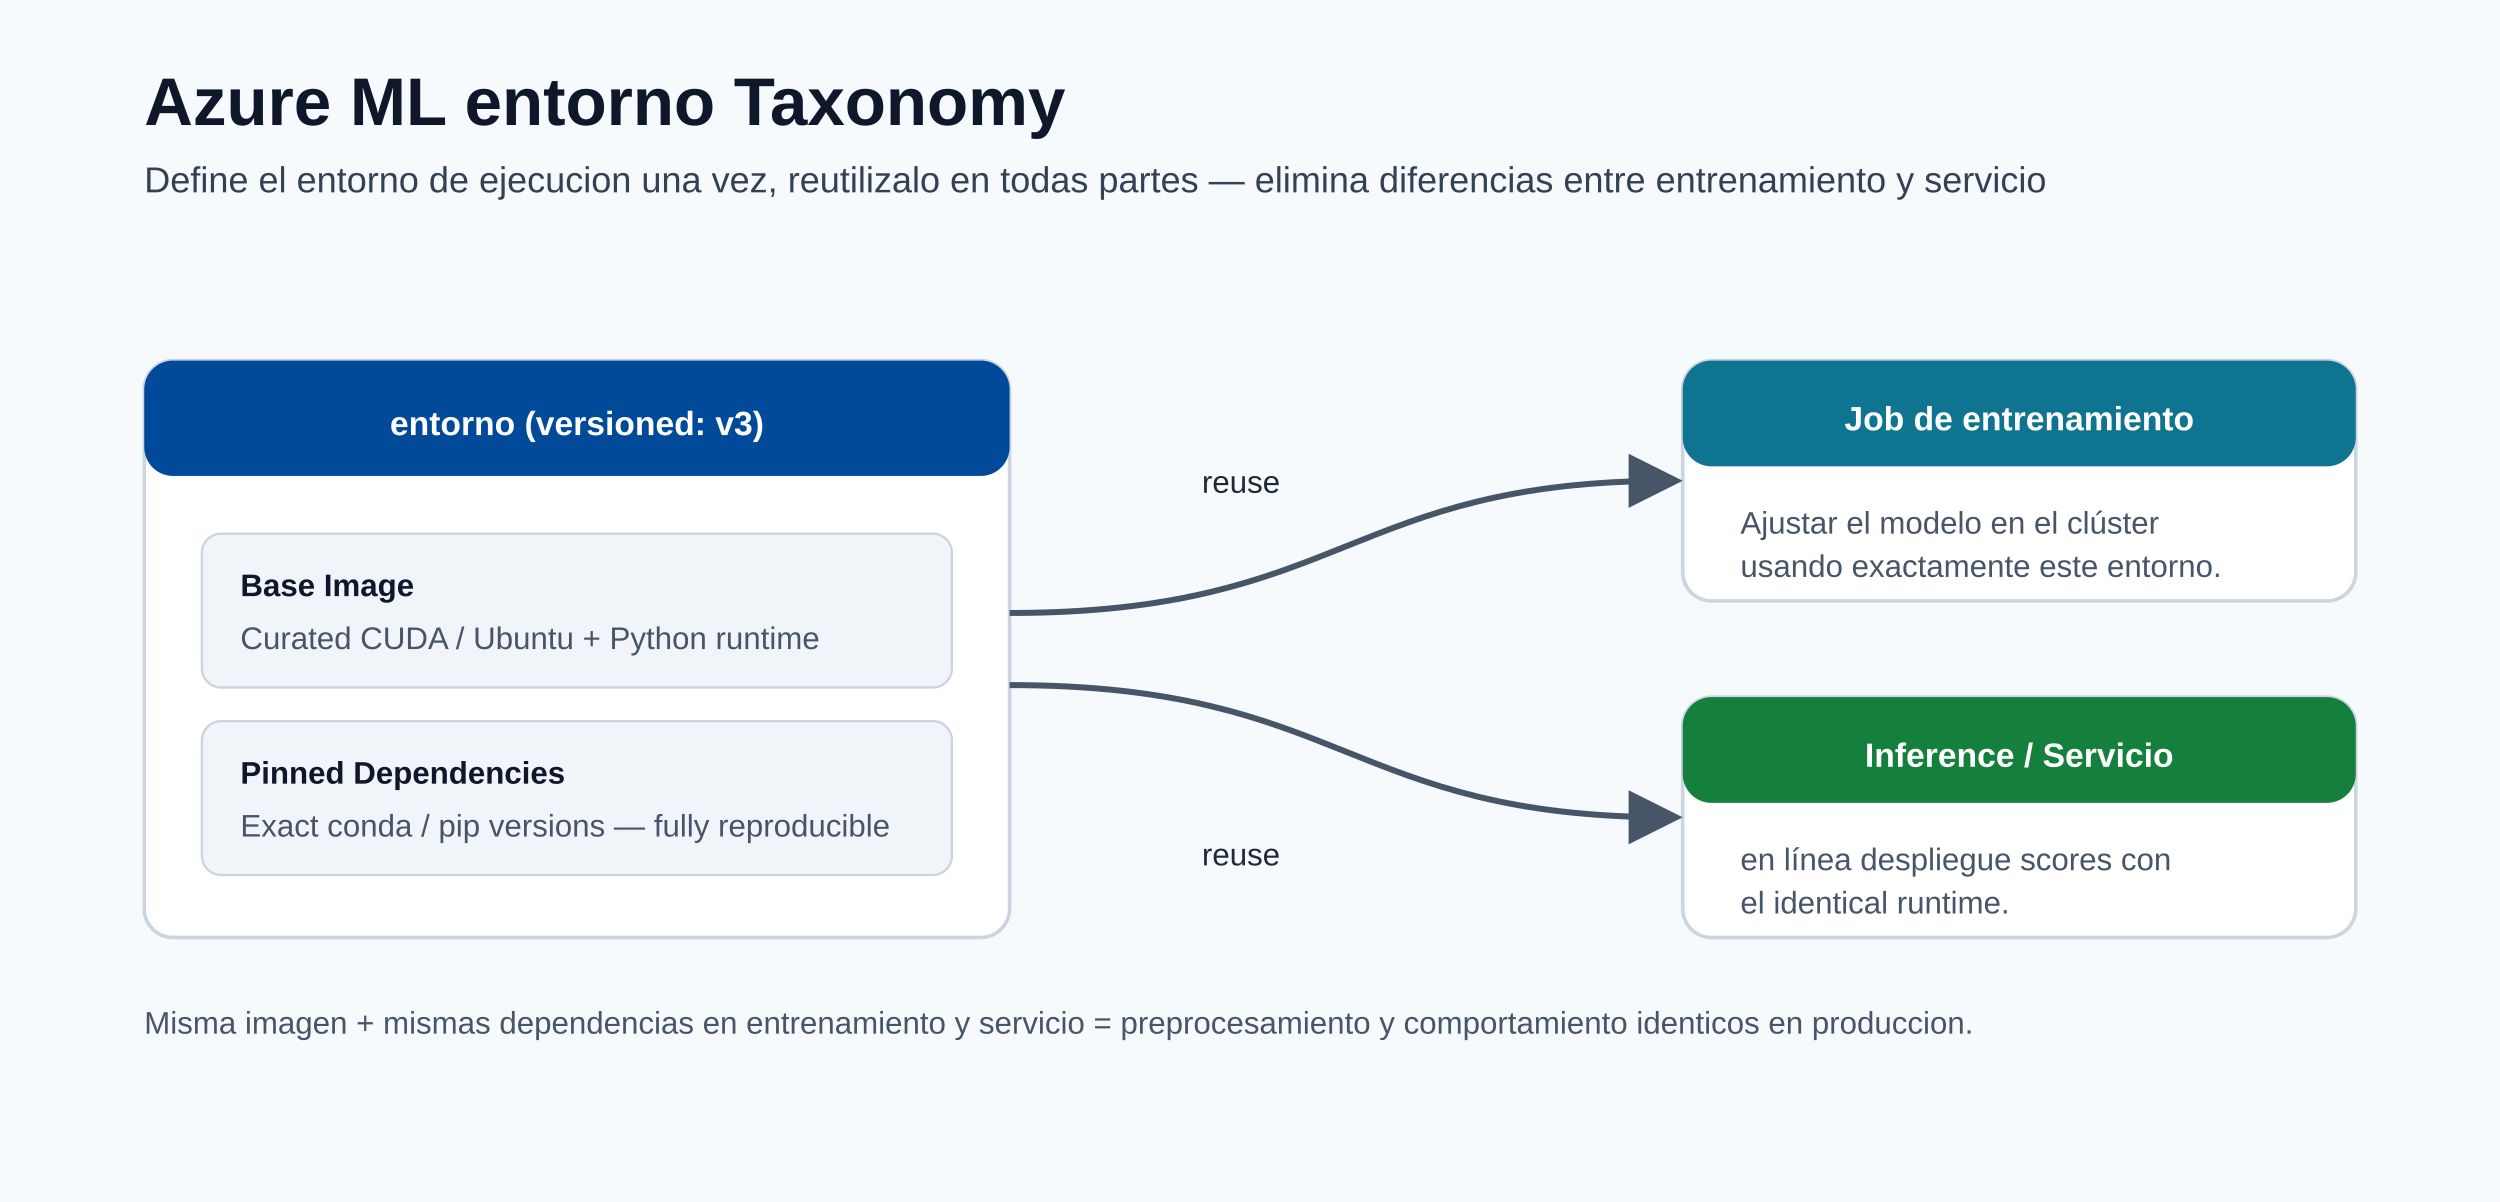
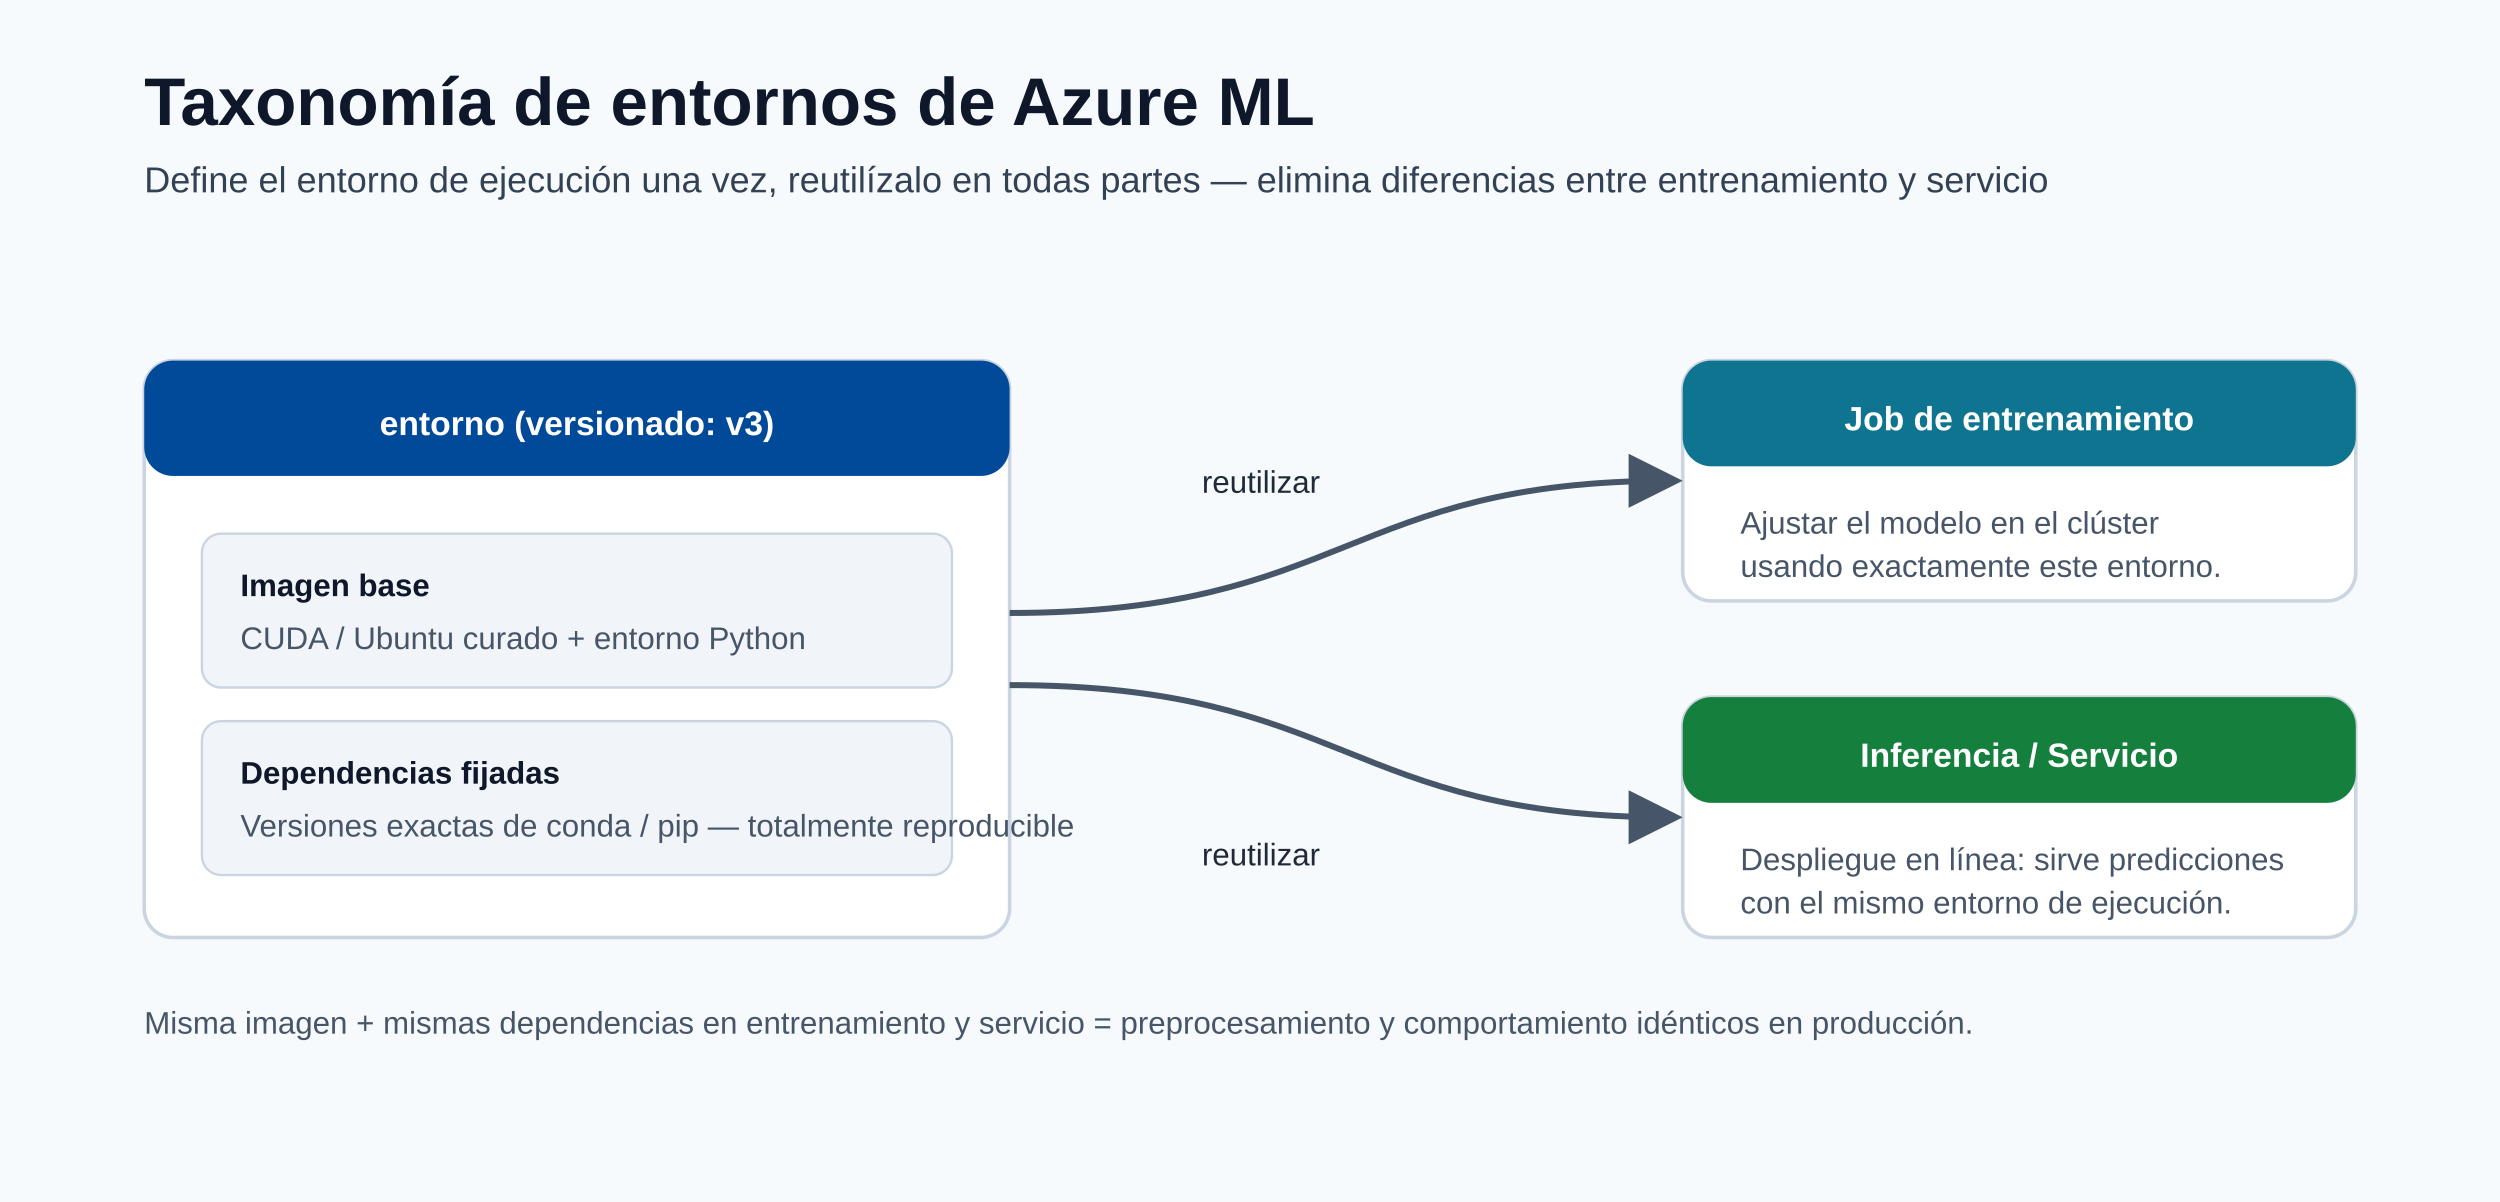
<svg xmlns="http://www.w3.org/2000/svg" width="1040" height="500" viewBox="0 0 1040 500" role="img" aria-labelledby="title desc">
  <defs>
    <style>
      .bg { fill: #f7fafc; }
      .title { fill: #0f172a; font-family: Segoe UI, Arial, sans-serif; font-size: 28px; font-weight: 700; }
      .subtitle { fill: #334155; font-family: Segoe UI, Arial, sans-serif; font-size: 15px; }
      .card { fill: #ffffff; stroke: #cbd5e1; stroke-width: 1.5; }
      .cardhead { font-family: Segoe UI, Arial, sans-serif; font-size: 18px; font-weight: 700; }
      .node { font-family: Segoe UI, Arial, sans-serif; font-size: 14px; font-weight: 700; fill: #ffffff; }
      .label { font-family: Segoe UI, Arial, sans-serif; font-size: 13px; fill: #1f2937; }
      .desc2 { font-family: Segoe UI, Arial, sans-serif; font-size: 13px; fill: #475569; }
      .arrow { stroke: #475569; stroke-width: 2.5; fill: none; }
      .sub { fill: #f1f5f9; stroke: #cbd5e1; stroke-width: 1; }
      .subt { font-family: Segoe UI, Arial, sans-serif; font-size: 13px; font-weight: 700; fill: #0f172a; }
    </style>
    <marker id="ah" markerWidth="9" markerHeight="9" refX="7" refY="4.5" orient="auto">
      <path d="M0,0 L9,4.5 L0,9 z" fill="#475569" />
    </marker>
  </defs>
  <rect class="bg" x="0" y="0" width="1040" height="500" />
-   <text class="title" x="60" y="52">Azure ML entorno Taxonomy</text>
-   <text class="subtitle" x="60" y="80">Define el entorno de ejecucion una vez, reutilizalo en todas partes — elimina diferencias entre entrenamiento y servicio</text>
+   <text class="title" x="60" y="52">Taxonomía de entornos de Azure ML</text>
+   <text class="subtitle" x="60" y="80">Define el entorno de ejecución una vez, reutilízalo en todas partes — elimina diferencias entre entrenamiento y servicio</text>
  <rect class="card" x="60" y="150" width="360" height="240" rx="12" />
  <rect x="60" y="150" width="360" height="48" rx="12" fill="#004a99" />
-   <text class="node" x="240" y="181" text-anchor="middle">entorno (versioned: v3)</text>
+   <text class="node" x="240" y="181" text-anchor="middle">entorno (versionado: v3)</text>
  <rect class="sub" x="84" y="222" width="312" height="64" rx="8" />
-   <text class="subt" x="100" y="248">Base Image</text>
-   <text class="desc2" x="100" y="270">Curated CUDA / Ubuntu + Python runtime</text>
+   <text class="subt" x="100" y="248">Imagen base</text>
+   <text class="desc2" x="100" y="270">CUDA / Ubuntu curado + entorno Python</text>
  <rect class="sub" x="84" y="300" width="312" height="64" rx="8" />
-   <text class="subt" x="100" y="326">Pinned Dependencies</text>
-   <text class="desc2" x="100" y="348">Exact conda / pip versions — fully reproducible</text>
+   <text class="subt" x="100" y="326">Dependencias fijadas</text>
+   <text class="desc2" x="100" y="348">Versiones exactas de conda / pip — totalmente reproducible</text>
  <rect class="card" x="700" y="150" width="280" height="100" rx="12" />
  <rect x="700" y="150" width="280" height="44" rx="12" fill="#0e7490" />
  <text class="node" x="840" y="179" text-anchor="middle">Job de entrenamiento</text>
  <text class="desc2" x="724" y="222">Ajustar el modelo en el clúster</text>
  <text class="desc2" x="724" y="240">usando exactamente este entorno.</text>
  <rect class="card" x="700" y="290" width="280" height="100" rx="12" />
  <rect x="700" y="290" width="280" height="44" rx="12" fill="#15803d" />
-   <text class="node" x="840" y="319" text-anchor="middle">Inference / Servicio</text>
-   <text class="desc2" x="724" y="362">en línea despliegue scores con</text>
-   <text class="desc2" x="724" y="380">el identical runtime.</text>
+   <text class="node" x="840" y="319" text-anchor="middle">Inferencia / Servicio</text>
+   <text class="desc2" x="724" y="362">Despliegue en línea: sirve predicciones</text>
+   <text class="desc2" x="724" y="380">con el mismo entorno de ejecución.</text>
  <path class="arrow" d="M420,255 C560,255 560,200 695,200" marker-end="url(#ah)" />
  <path class="arrow" d="M420,285 C560,285 560,340 695,340" marker-end="url(#ah)" />
-   <text class="label" x="500" y="205">reuse</text>
-   <text class="label" x="500" y="360">reuse</text>
-   <text class="desc2" x="60" y="430">Misma imagen + mismas dependencias en entrenamiento y servicio = preprocesamiento y comportamiento identicos en produccion.</text>
+   <text class="label" x="500" y="205">reutilizar</text>
+   <text class="label" x="500" y="360">reutilizar</text>
+   <text class="desc2" x="60" y="430">Misma imagen + mismas dependencias en entrenamiento y servicio = preprocesamiento y comportamiento idénticos en producción.</text>
</svg>
